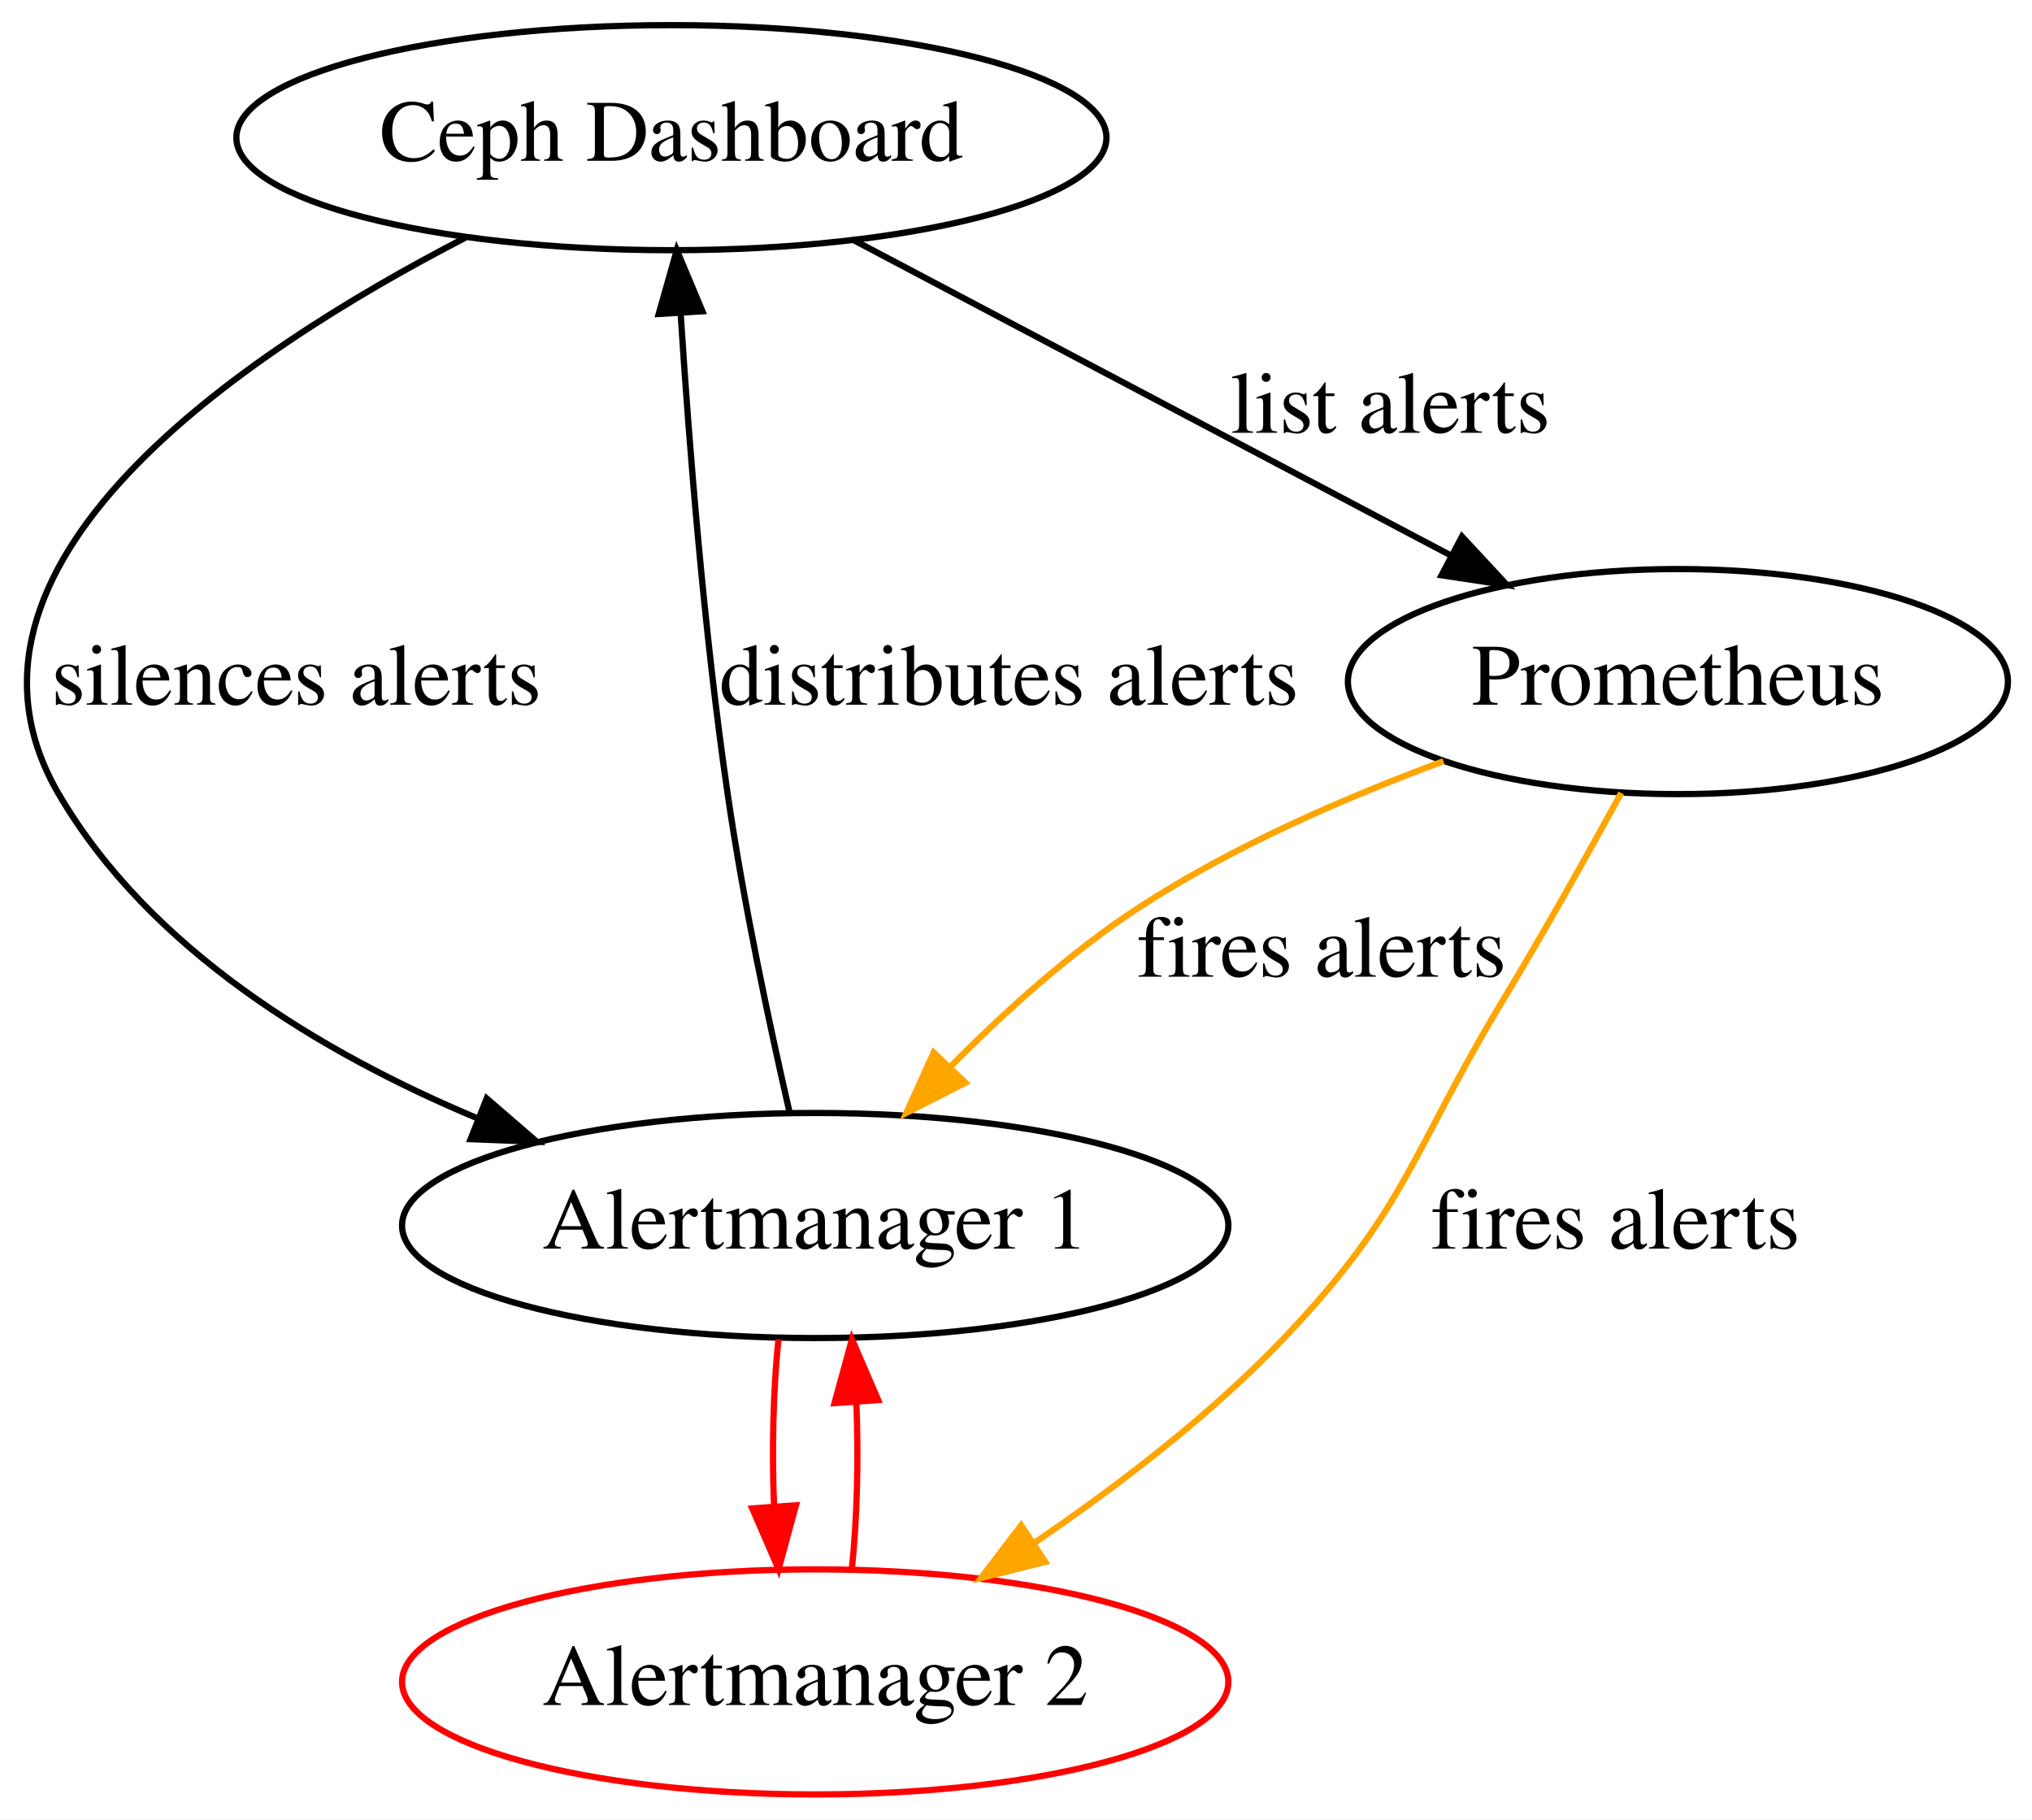
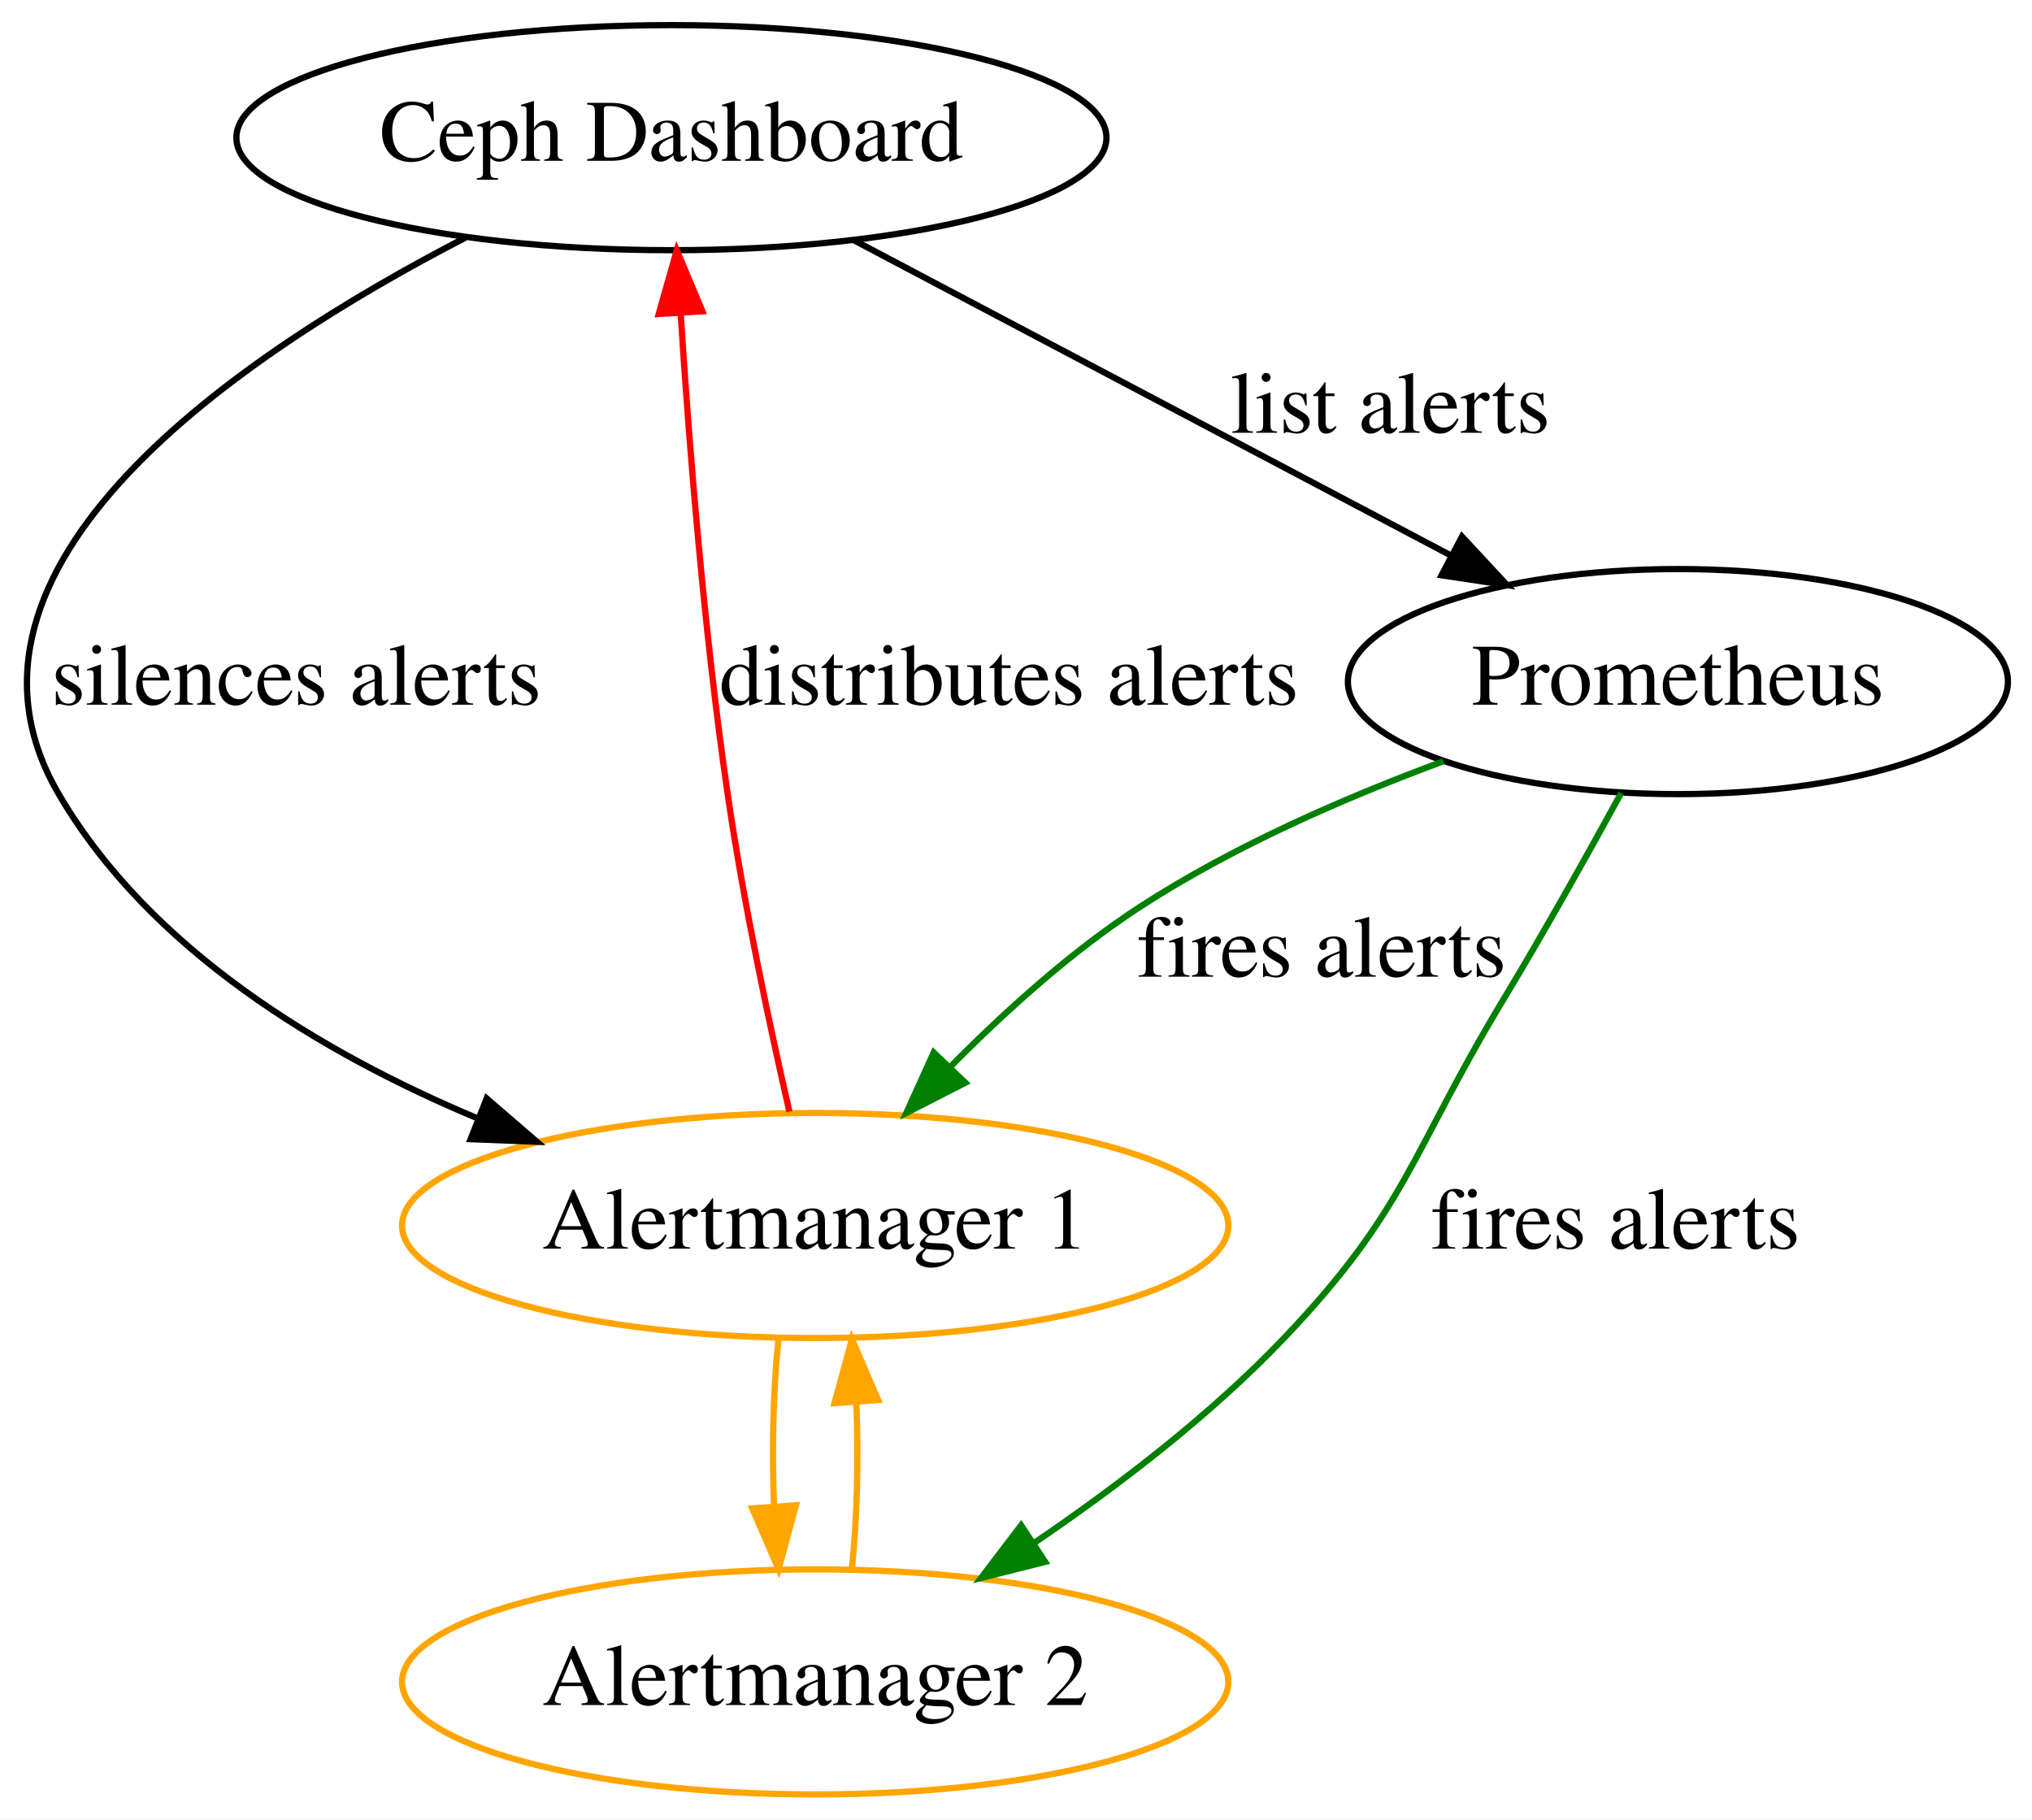
<svg xmlns="http://www.w3.org/2000/svg" width="325pt" height="291pt" viewBox="0.00 0.00 325.04 291.00">
  <g id="graph0" class="graph" transform="scale(1 1) rotate(0) translate(4 287)">
    <polygon fill="white" stroke="transparent" points="-4,4 -4,-287 321.04,-287 321.04,4 -4,4" />
    <g id="node1" class="node">
      <ellipse fill="none" stroke="black" cx="103.4" cy="-265" rx="69.59" ry="18" />
      <text text-anchor="middle" x="103.4" y="-261.3" font-family="Times,serif" font-size="14.00">Ceph Dashboard</text>
    </g>
    <g id="node2" class="node">
-       <ellipse fill="none" stroke="black" cx="126.4" cy="-91" rx="66.09" ry="18" />
+       <ellipse fill="none" stroke="orange" cx="126.4" cy="-91" rx="66.09" ry="18" />
      <text text-anchor="middle" x="126.4" y="-87.3" font-family="Times,serif" font-size="14.00">Alertmanager 1</text>
    </g>
    <g id="edge1" class="edge">
      <path fill="none" stroke="black" d="M70.44,-249C34.3,-230.32 -15.9,-196.4 5.4,-160 19.97,-135.1 47.37,-118.62 72.41,-108.13" />
      <polygon fill="black" stroke="black" points="73.85,-111.32 81.87,-104.4 71.28,-104.81 73.85,-111.32" />
      <text text-anchor="middle" x="43.4" y="-174.3" font-family="Times,serif" font-size="14.00">silences alerts</text>
    </g>
    <g id="node3" class="node">
      <ellipse fill="none" stroke="black" cx="264.4" cy="-178" rx="52.79" ry="18" />
      <text text-anchor="middle" x="264.4" y="-174.3" font-family="Times,serif" font-size="14.00">Prometheus</text>
    </g>
    <g id="edge2" class="edge">
      <path fill="none" stroke="black" d="M132.55,-248.61C159.37,-234.45 199.24,-213.4 228.11,-198.16" />
      <polygon fill="black" stroke="black" points="229.86,-201.19 237.07,-193.43 226.59,-195 229.86,-201.19" />
      <text text-anchor="middle" x="218.4" y="-217.8" font-family="Times,serif" font-size="14.00">list alerts</text>
    </g>
    <g id="edge5" class="edge">
-       <path fill="none" stroke="black" d="M122.27,-109.23C119.13,-122.92 114.93,-142.59 112.4,-160 108.61,-185.96 106.23,-215.82 104.88,-236.86" />
-       <polygon fill="black" stroke="black" points="101.37,-236.8 104.26,-247 108.36,-237.23 101.37,-236.8" />
+       <path fill="none" stroke="red" d="M122.27,-109.23C119.13,-122.92 114.93,-142.59 112.4,-160 108.61,-185.96 106.23,-215.82 104.88,-236.86" />
+       <polygon fill="red" stroke="red" points="101.37,-236.8 104.26,-247 108.36,-237.23 101.37,-236.8" />
      <text text-anchor="middle" x="157.4" y="-174.3" font-family="Times,serif" font-size="14.00">distributes alerts</text>
    </g>
    <g id="node4" class="node">
-       <ellipse fill="none" stroke="red" cx="126.4" cy="-18" rx="66.09" ry="18" />
+       <ellipse fill="none" stroke="orange" cx="126.4" cy="-18" rx="66.09" ry="18" />
      <text text-anchor="middle" x="126.4" y="-14.3" font-family="Times,serif" font-size="14.00">Alertmanager 2</text>
    </g>
    <g id="edge6" class="edge">
-       <path fill="none" stroke="red" d="M120.52,-72.81C119.68,-64.79 119.45,-55.05 119.82,-46.07" />
-       <polygon fill="red" stroke="red" points="123.32,-46.25 120.54,-36.03 116.33,-45.75 123.32,-46.25" />
+       <path fill="none" stroke="orange" d="M120.52,-72.81C119.68,-64.79 119.45,-55.05 119.82,-46.07" />
+       <polygon fill="orange" stroke="orange" points="123.32,-46.25 120.54,-36.03 116.33,-45.75 123.32,-46.25" />
    </g>
    <g id="edge3" class="edge">
-       <path fill="none" stroke="orange" d="M226.9,-165.26C211.24,-159.48 193.27,-151.66 178.4,-142 167.4,-134.86 156.7,-125.19 147.9,-116.27" />
-       <polygon fill="orange" stroke="orange" points="150.42,-113.84 140.98,-109.01 145.35,-118.67 150.42,-113.84" />
+       <path fill="none" stroke="green" d="M226.9,-165.26C211.24,-159.48 193.27,-151.66 178.4,-142 167.4,-134.86 156.7,-125.19 147.9,-116.27" />
+       <polygon fill="green" stroke="green" points="150.42,-113.84 140.98,-109.01 145.35,-118.67 150.42,-113.84" />
      <text text-anchor="middle" x="207.4" y="-130.8" font-family="Times,serif" font-size="14.00">fires alerts</text>
    </g>
    <g id="edge4" class="edge">
-       <path fill="none" stroke="orange" d="M255.33,-160.18C249.98,-150.4 242.98,-137.9 236.4,-127 221.62,-102.51 221.12,-93.71 201.4,-73 189.69,-60.7 174.85,-49.35 161.46,-40.25" />
-       <polygon fill="orange" stroke="orange" points="163.19,-37.2 152.92,-34.62 159.34,-43.05 163.19,-37.2" />
+       <path fill="none" stroke="green" d="M255.33,-160.18C249.98,-150.4 242.98,-137.9 236.4,-127 221.62,-102.51 221.12,-93.71 201.4,-73 189.69,-60.7 174.85,-49.35 161.46,-40.25" />
+       <polygon fill="green" stroke="green" points="163.19,-37.2 152.92,-34.62 159.34,-43.05 163.19,-37.2" />
      <text text-anchor="middle" x="254.4" y="-87.3" font-family="Times,serif" font-size="14.00">fires alerts</text>
    </g>
    <g id="edge7" class="edge">
-       <path fill="none" stroke="red" d="M132.26,-36.03C133.11,-44.03 133.35,-53.77 132.98,-62.75" />
-       <polygon fill="red" stroke="red" points="129.49,-62.59 132.28,-72.81 136.47,-63.08 129.49,-62.59" />
+       <path fill="none" stroke="orange" d="M132.26,-36.03C133.11,-44.03 133.35,-53.77 132.98,-62.75" />
+       <polygon fill="orange" stroke="orange" points="129.49,-62.59 132.28,-72.81 136.47,-63.08 129.49,-62.59" />
    </g>
  </g>
</svg>
